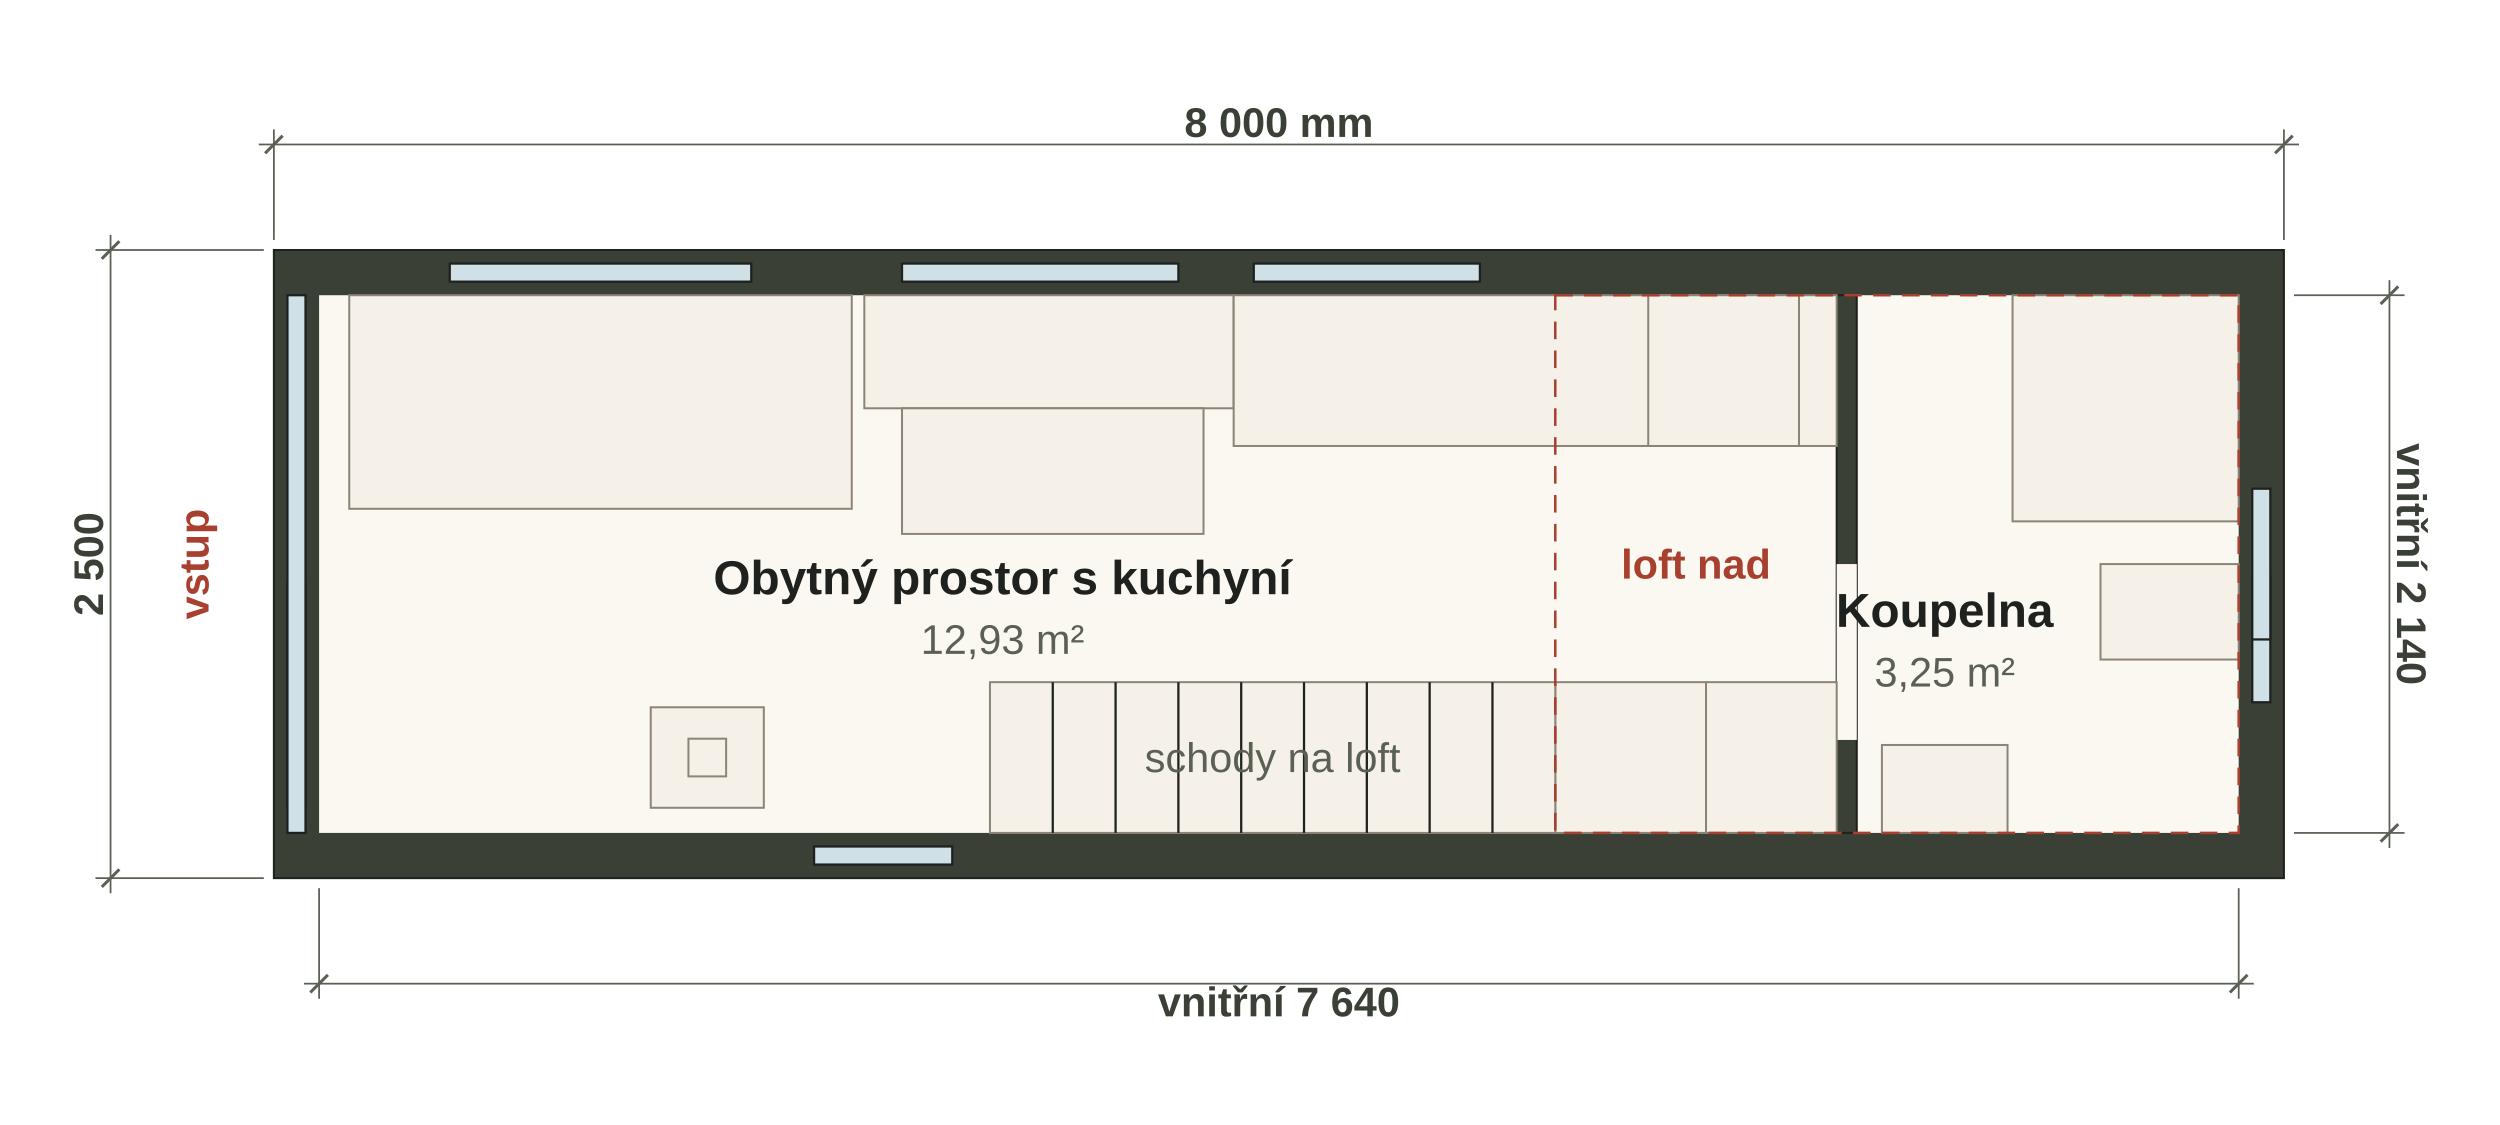
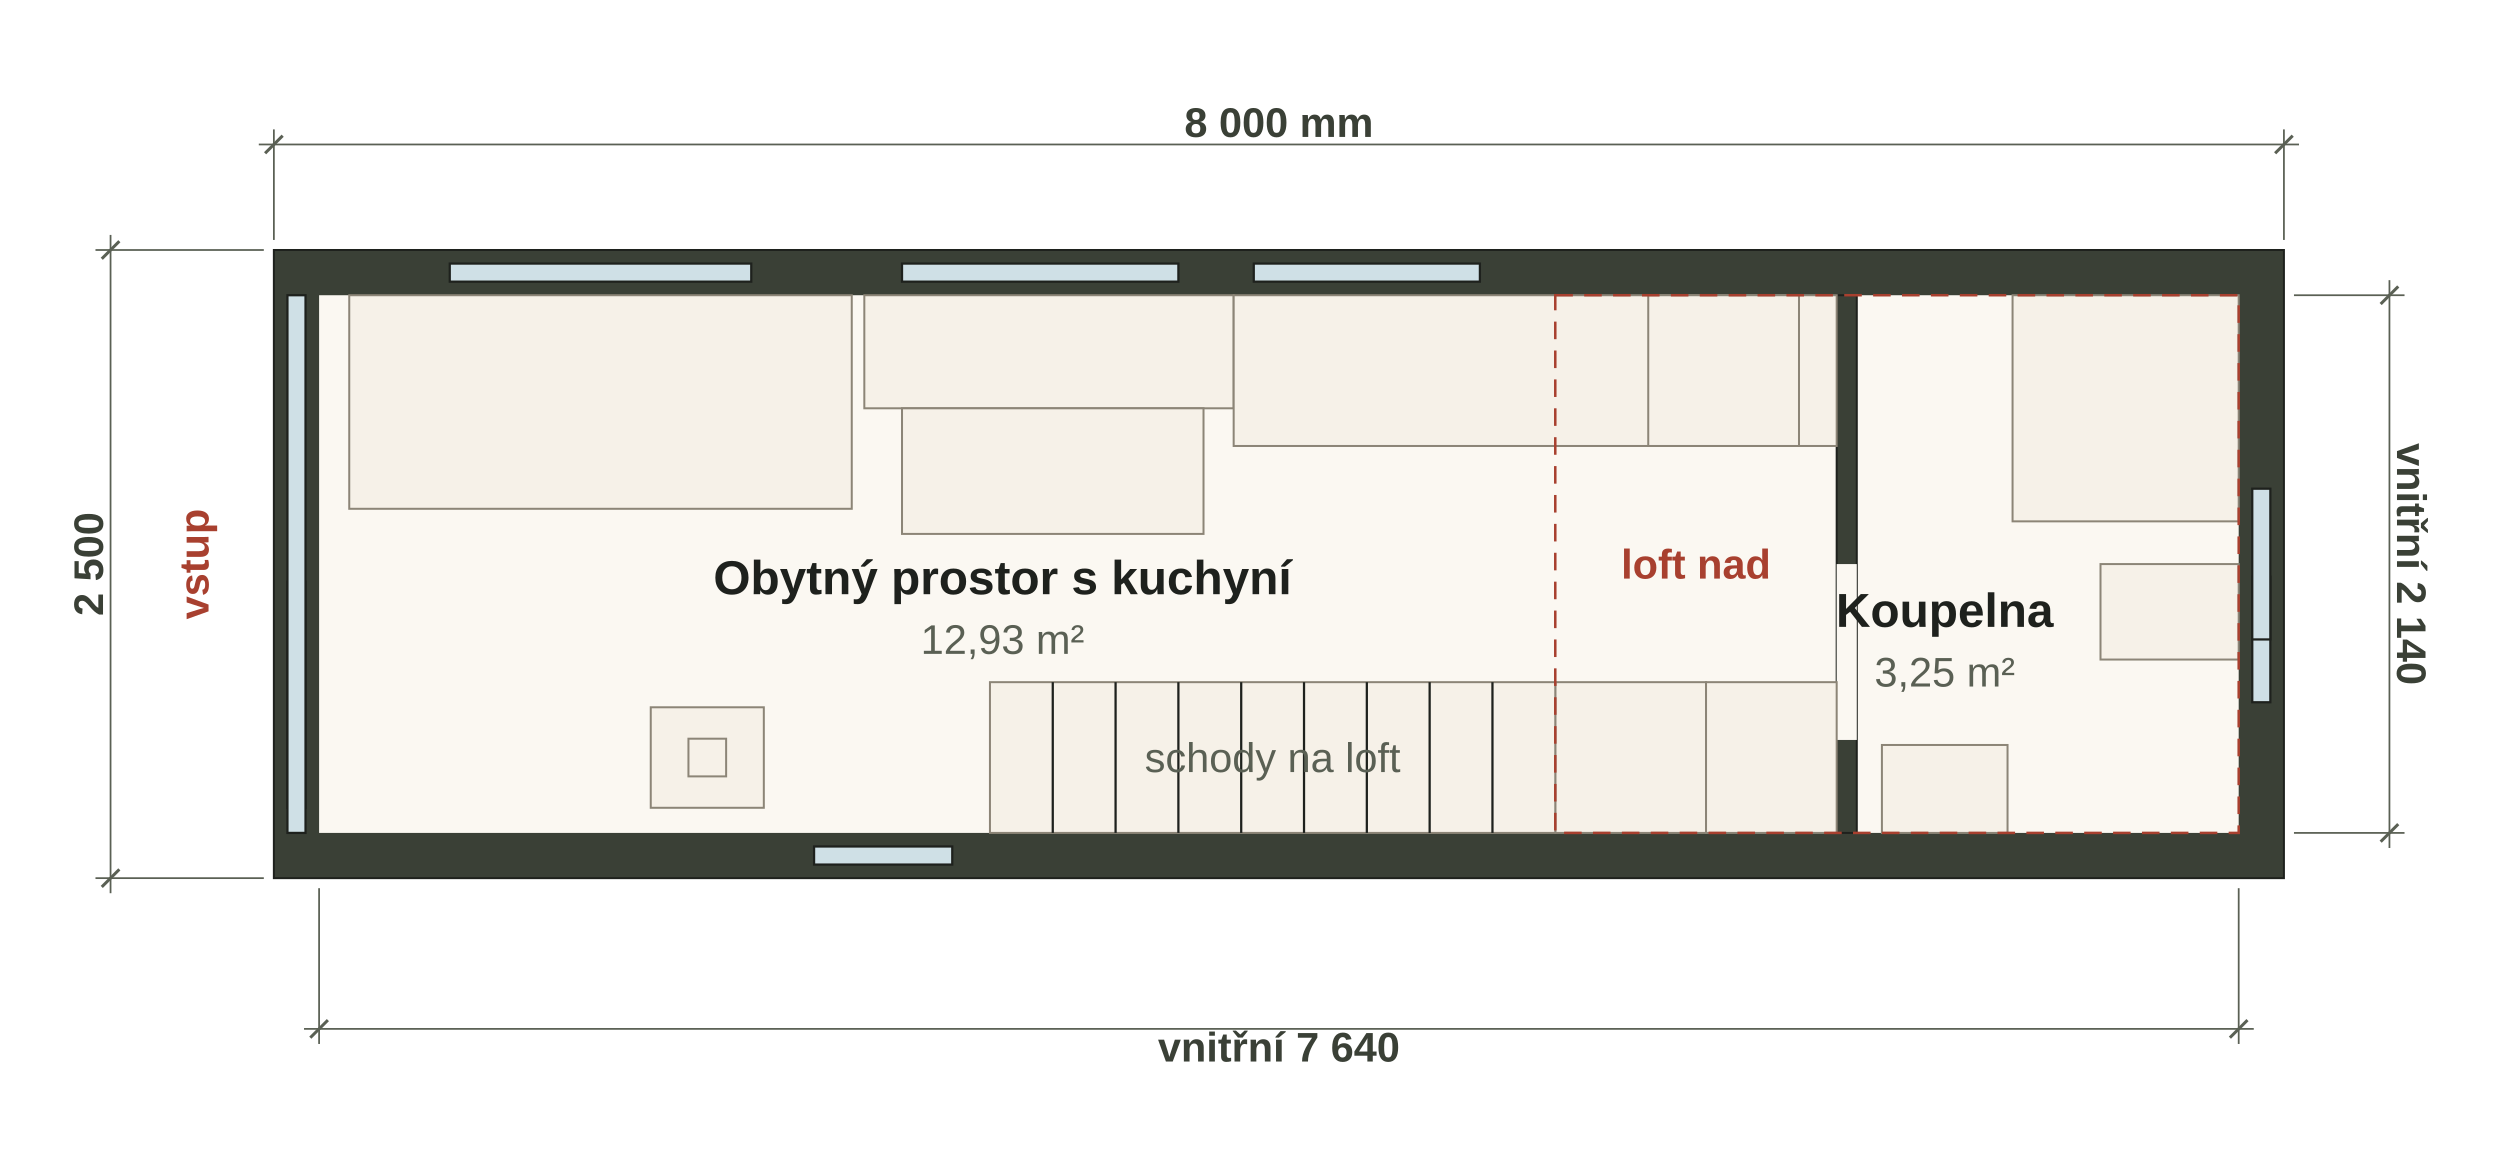
- <svg xmlns="http://www.w3.org/2000/svg" viewBox="-1090 -995 9950 4474.5" class="dwg" style="background:#FBF8F2" role="img" aria-label="">
+ <svg xmlns="http://www.w3.org/2000/svg" viewBox="-1090 -995 9950 4654.5" class="dwg" style="background:#FBF8F2" role="img" aria-label="">
  <style>
.ln{fill:none;stroke:#1E211D;stroke-width:22;stroke-linejoin:round}.thin{fill:none;stroke:#1E211D;stroke-width:9}
.wall{fill:#3A4036;stroke:#1E211D;stroke-width:8}.body{fill:#E9DCC6;stroke:#1E211D;stroke-width:18}
.roof{fill:#3A4036;stroke:#1E211D;stroke-width:12}.steel{fill:#B9BDB4;stroke:#1E211D;stroke-width:10}
.wheel{fill:#2A2E28;stroke:#1E211D;stroke-width:8}.glass{fill:#CFE0E6;stroke:#1E211D;stroke-width:9}
.fur{fill:#F6F1E8;stroke:#8C8577;stroke-width:8}.room{fill:#FBF8F2}
.dim,.tick{fill:none;stroke:#5A6054;stroke-width:7}.tick{stroke-width:12}.grd{fill:none;stroke:#8C8577;stroke-width:12}
.hl{fill:none;stroke:#A8402F;stroke-width:10;stroke-dasharray:70 45}
text{font-family:Manrope,Arial,sans-serif;fill:#1E211D}.td{fill:#3A4036;font-weight:600}.tl{font-weight:700}
.tm{fill:#5A6054}.tr{fill:#A8402F;font-weight:700}
</style>
  <rect class="wall" x="0" y="0" width="8000" height="2500" />
  <rect class="room" x="180" y="180" width="7640" height="2140" />
  <rect class="wall" x="6220" y="180" width="80" height="2140" />
  <rect class="room" x="6220" y="1250" width="80" height="700" />
  <rect class="glass" x="700" y="54" width="1200" height="72" />
  <rect class="glass" x="2500" y="54" width="1100" height="72" />
  <rect class="glass" x="3900" y="54" width="900" height="72" />
  <rect class="glass" x="2150" y="2374" width="550" height="72" />
  <rect class="glass" x="7874" y="1300" width="72" height="500" />
  <rect class="glass" x="7874" y="950" width="72" height="600" />
  <rect class="glass" x="54" y="1320" width="72" height="900" />
  <rect class="glass" x="54" y="180" width="72" height="2140" />
  <rect class="fur" x="300" y="180" width="2000" height="850" />
  <rect class="fur" x="2350" y="180" width="1470" height="450" />
  <rect class="fur" x="2500" y="630" width="1200" height="500" />
  <rect class="fur" x="3820" y="180" width="2400" height="600" />
  <rect class="fur" x="5470" y="180" width="600" height="600" />
  <rect class="fur" x="5100" y="1720" width="600" height="600" />
  <rect class="fur" x="5700" y="1720" width="520" height="600" />
  <rect class="fur" x="1500" y="1820" width="450" height="400" />
  <rect class="fur" x="1650" y="1945" width="150" height="150" />
  <rect class="fur" x="6920" y="180" width="900" height="900" />
  <rect class="fur" x="7270" y="1250" width="550" height="380" />
  <rect class="fur" x="6400" y="1970" width="500" height="350" />
  <rect class="fur" x="2850" y="1720" width="2250" height="600" />
  <line class="thin" x1="3100" y1="1720" x2="3100" y2="2320" />
  <line class="thin" x1="3350" y1="1720" x2="3350" y2="2320" />
  <line class="thin" x1="3600" y1="1720" x2="3600" y2="2320" />
  <line class="thin" x1="3850" y1="1720" x2="3850" y2="2320" />
  <line class="thin" x1="4100" y1="1720" x2="4100" y2="2320" />
  <line class="thin" x1="4350" y1="1720" x2="4350" y2="2320" />
  <line class="thin" x1="4600" y1="1720" x2="4600" y2="2320" />
  <line class="thin" x1="4850" y1="1720" x2="4850" y2="2320" />
  <text class="tm" x="3975" y="2077.8" font-size="165" text-anchor="middle">schody na loft</text>
  <rect class="hl" x="5100" y="180" width="2720" height="2140" />
  <text class="tr" x="5660" y="1307.8" font-size="165" text-anchor="middle">loft nad</text>
  <text class="tl" x="2900" y="1370" font-size="190" text-anchor="middle">Obytný prostor s kuchyní</text>
  <text class="tm" x="2900" y="1607.5" font-size="165" text-anchor="middle">12,93 m²</text>
  <text class="tl" x="6650" y="1500" font-size="190" text-anchor="middle">Koupelna</text>
  <text class="tm" x="6650" y="1737.5" font-size="165" text-anchor="middle">3,25 m²</text>
  <text class="tr" x="-260" y="1250" font-size="165" text-anchor="middle" transform="rotate(-90 -260 1250)">vstup</text>
  <line class="dim" x1="0" y1="-40" x2="0" y2="-480" />
  <line class="dim" x1="8000" y1="-40" x2="8000" y2="-480" />
  <line class="dim" x1="-60" y1="-420" x2="8060" y2="-420" />
  <line class="tick" x1="-35" y1="-385" x2="35" y2="-455" />
  <line class="tick" x1="7965" y1="-385" x2="8035" y2="-455" />
  <text class="td" x="4000" y="-450" font-size="165" text-anchor="middle">8 000 mm</text>
  <line class="dim" x1="-40" y1="0" x2="-710" y2="0" />
  <line class="dim" x1="-40" y1="2500" x2="-710" y2="2500" />
  <line class="dim" x1="-650" y1="-60" x2="-650" y2="2560" />
  <line class="tick" x1="-685" y1="35" x2="-615" y2="-35" />
  <line class="tick" x1="-685" y1="2535" x2="-615" y2="2465" />
  <text class="td" x="-680" y="1250" font-size="165" text-anchor="middle" transform="rotate(-90 -680 1250)">2 500</text>
-   <line class="dim" x1="180" y1="2540" x2="180" y2="2980" />
-   <line class="dim" x1="7820" y1="2540" x2="7820" y2="2980" />
-   <line class="dim" x1="120" y1="2920" x2="7880" y2="2920" />
-   <line class="tick" x1="145" y1="2955" x2="215" y2="2885" />
-   <line class="tick" x1="7785" y1="2955" x2="7855" y2="2885" />
-   <text class="td" x="4000" y="3050" font-size="165" text-anchor="middle">vnitřní 7 640</text>
+   <line class="dim" x1="180" y1="2540" x2="180" y2="3160" />
+   <line class="dim" x1="7820" y1="2540" x2="7820" y2="3160" />
+   <line class="dim" x1="120" y1="3100" x2="7880" y2="3100" />
+   <line class="tick" x1="145" y1="3135" x2="215" y2="3065" />
+   <line class="tick" x1="7785" y1="3135" x2="7855" y2="3065" />
+   <text class="td" x="4000" y="3230" font-size="165" text-anchor="middle">vnitřní 7 640</text>
  <line class="dim" x1="8040" y1="180" x2="8480" y2="180" />
  <line class="dim" x1="8040" y1="2320" x2="8480" y2="2320" />
  <line class="dim" x1="8420" y1="120" x2="8420" y2="2380" />
  <line class="tick" x1="8385" y1="215" x2="8455" y2="145" />
  <line class="tick" x1="8385" y1="2355" x2="8455" y2="2285" />
  <text class="td" x="8450" y="1250" font-size="165" text-anchor="middle" transform="rotate(90 8450 1250)">vnitřní 2 140</text>
</svg>
